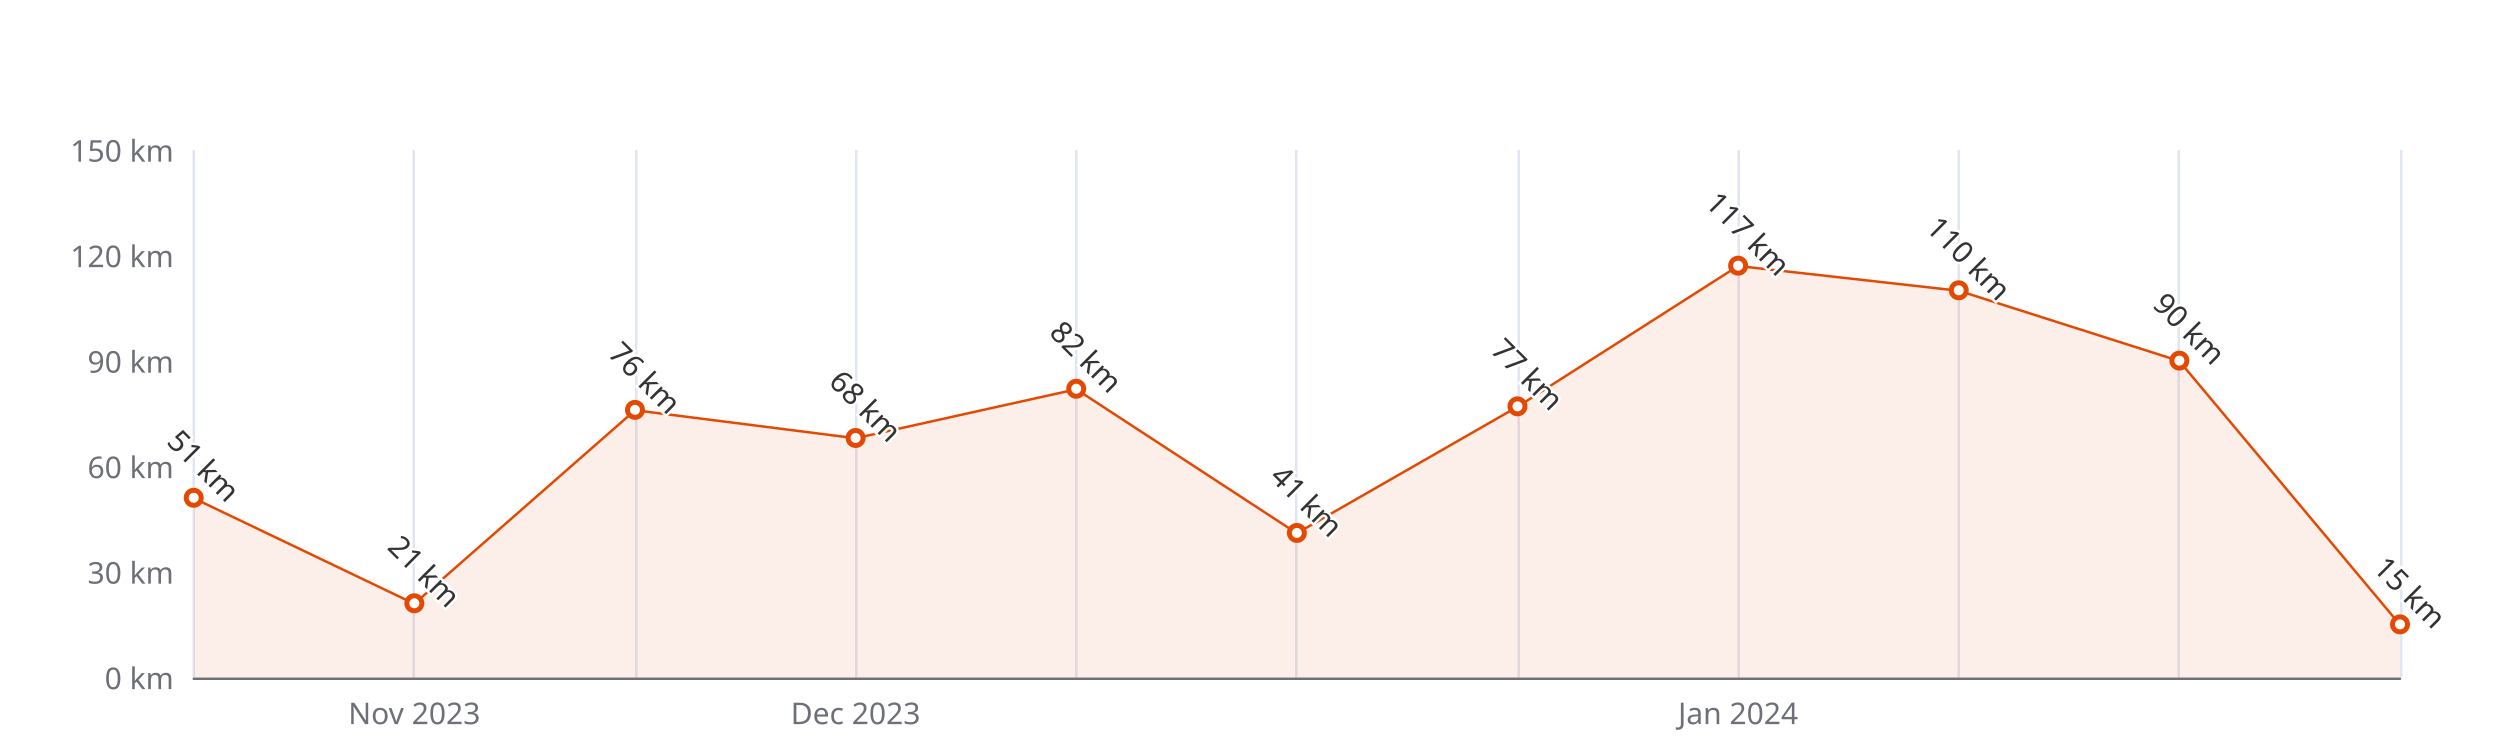
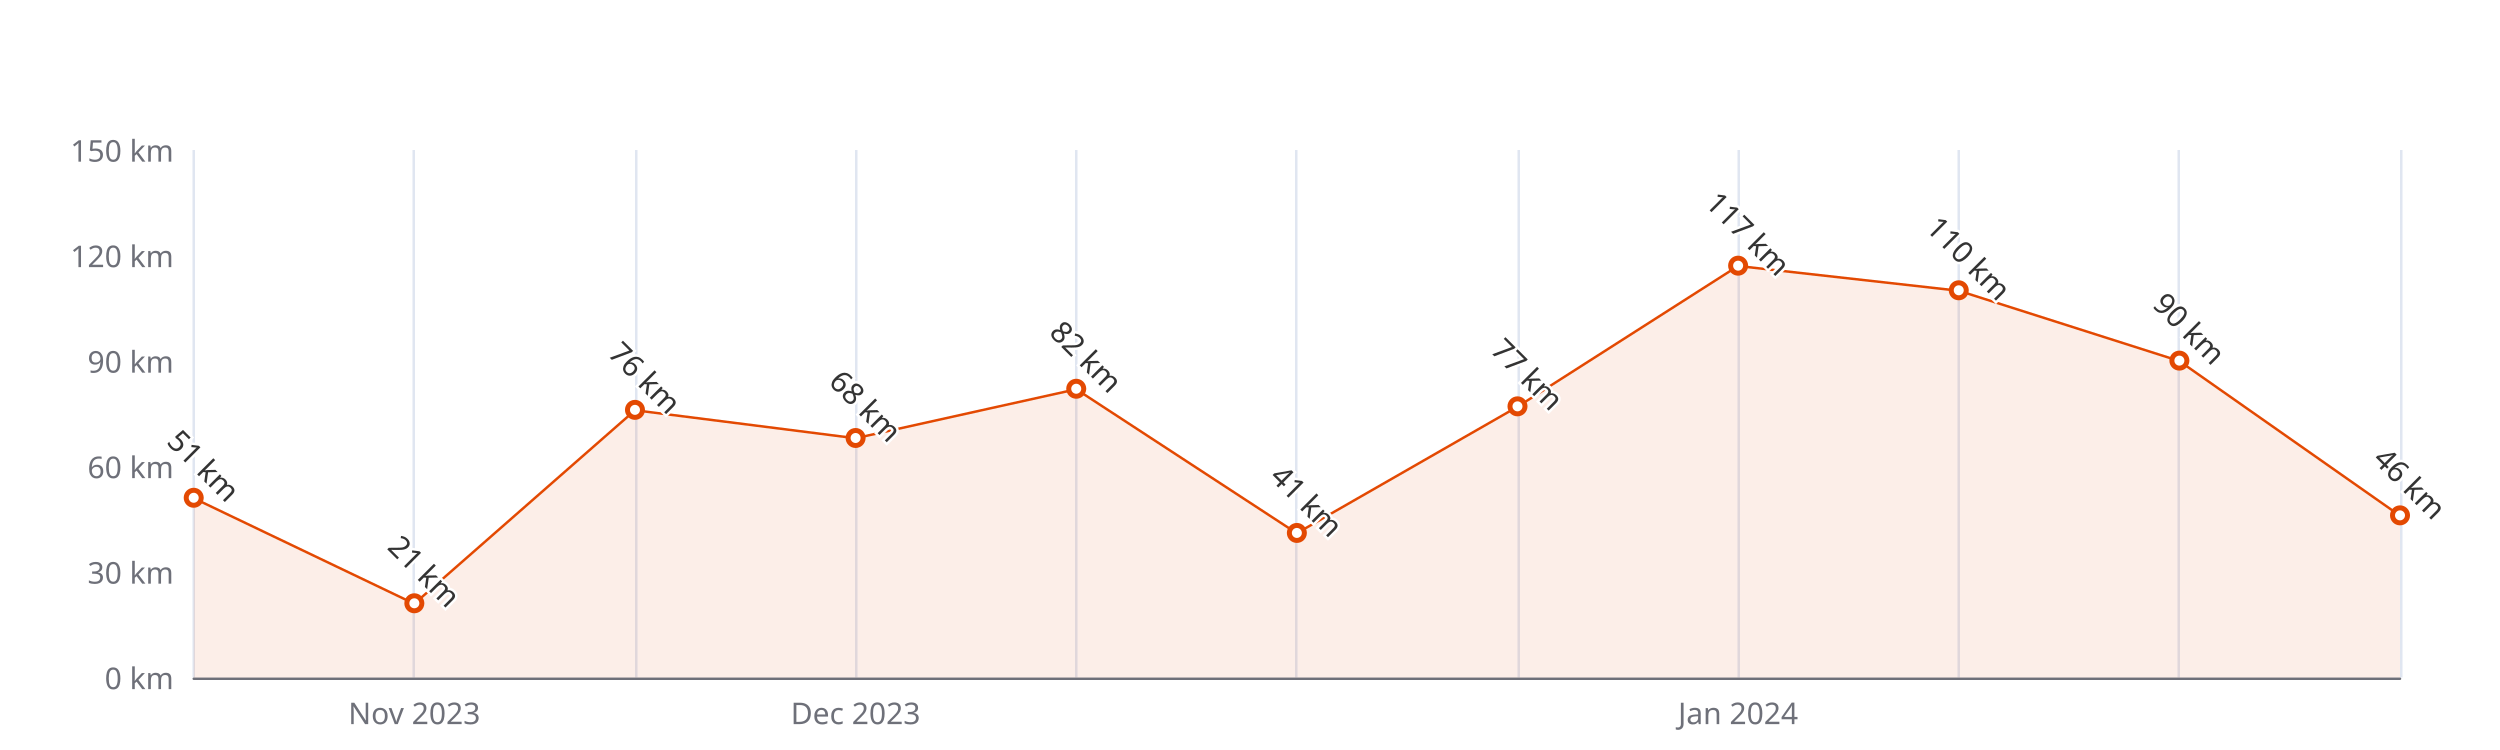
<svg xmlns="http://www.w3.org/2000/svg" width="1000" height="300" version="1.1" baseProfile="full" viewBox="0 0 1000 300">
  <rect width="1000" height="300" x="0" y="0" id="0" fill="#ffffff" />
  <path d="M77.5 60L77.5 271" fill="none" stroke="#E0E6F1" />
  <path d="M165.5 60L165.5 271" fill="none" stroke="#E0E6F1" />
  <path d="M254.5 60L254.5 271" fill="none" stroke="#E0E6F1" />
  <path d="M342.5 60L342.5 271" fill="none" stroke="#E0E6F1" />
  <path d="M430.5 60L430.5 271" fill="none" stroke="#E0E6F1" />
  <path d="M518.5 60L518.5 271" fill="none" stroke="#E0E6F1" />
  <path d="M607.5 60L607.5 271" fill="none" stroke="#E0E6F1" />
  <path d="M695.5 60L695.5 271" fill="none" stroke="#E0E6F1" />
  <path d="M783.5 60L783.5 271" fill="none" stroke="#E0E6F1" />
  <path d="M871.5 60L871.5 271" fill="none" stroke="#E0E6F1" />
  <path d="M960.5 60L960.5 271" fill="none" stroke="#E0E6F1" />
  <path d="M77.5 271.5L960 271.5" fill="none" stroke="#6E7079" stroke-linecap="round" />
  <text dominant-baseline="central" text-anchor="end" style="font-size:12px;font-family:sans-serif;" xml:space="preserve" transform="translate(69.48 271)" fill="#6E7079">0 km</text>
  <text dominant-baseline="central" text-anchor="end" style="font-size:12px;font-family:sans-serif;" xml:space="preserve" transform="translate(69.48 228.8)" fill="#6E7079">30 km</text>
  <text dominant-baseline="central" text-anchor="end" style="font-size:12px;font-family:sans-serif;" xml:space="preserve" transform="translate(69.48 186.6)" fill="#6E7079">60 km</text>
  <text dominant-baseline="central" text-anchor="end" style="font-size:12px;font-family:sans-serif;" xml:space="preserve" transform="translate(69.48 144.4)" fill="#6E7079">90 km</text>
  <text dominant-baseline="central" text-anchor="end" style="font-size:12px;font-family:sans-serif;" xml:space="preserve" transform="translate(69.48 102.2)" fill="#6E7079">120 km</text>
  <text dominant-baseline="central" text-anchor="end" style="font-size:12px;font-family:sans-serif;" xml:space="preserve" transform="translate(69.48 60)" fill="#6E7079">150 km</text>
  <text dominant-baseline="central" text-anchor="middle" style="font-size:12px;font-family:sans-serif;" xml:space="preserve" y="6" transform="translate(165.732 279)" fill="#6E7079">Nov 2023</text>
  <text dominant-baseline="central" text-anchor="middle" style="font-size:12px;font-family:sans-serif;" xml:space="preserve" y="6" transform="translate(342.236 279)" fill="#6E7079">Dec 2023</text>
  <text dominant-baseline="central" text-anchor="middle" style="font-size:12px;font-family:sans-serif;" xml:space="preserve" y="6" transform="translate(695.244 279)" fill="#6E7079">Jan 2024</text>
  <g clip-path="url(#zr5-c0)">
-     <path d="M77.5 199.3L165.7 241.5L254 164.1L342.2 175.3L430.5 155.7L518.7 213.3L607 162.7L695.2 106.4L783.5 116.3L871.7 144.4L960 249.9L960 271L871.7 271L783.5 271L695.2 271L607 271L518.7 271L430.5 271L342.2 271L254 271L165.7 271L77.5 271Z" fill="rgb(227,73,2)" fill-opacity="0.09" />
-     <path d="M77.5 199.3L165.7 241.5L254 164.1L342.2 175.3L430.5 155.7L518.7 213.3L607 162.7L695.2 106.4L783.5 116.3L871.7 144.4L960 249.9" fill="none" stroke="#E34902" stroke-linejoin="bevel" />
+     <path d="M77.5 199.3L165.7 241.5L254 164.1L342.2 175.3L430.5 155.7L518.7 213.3L607 162.7L695.2 106.4L783.5 116.3L871.7 144.4L960 206.3L960 271L871.7 271L783.5 271L695.2 271L607 271L518.7 271L430.5 271L342.2 271L254 271L165.7 271L77.5 271Z" fill="rgb(227,73,2)" fill-opacity="0.09" />
+     <path d="M77.5 199.3L165.7 241.5L254 164.1L342.2 175.3L430.5 155.7L518.7 213.3L607 162.7L695.2 106.4L783.5 116.3L871.7 144.4L960 206.3" fill="none" stroke="#E34902" stroke-linejoin="bevel" />
  </g>
  <path d="M1 0A1 1 0 1 1 1 -0.1A1 1 0 0 1 1 0" transform="matrix(3,0,0,3,77.48,199.26)" fill="#fff" stroke="#E34902" stroke-width="0.667" />
  <path d="M1 0A1 1 0 1 1 1 -0.1A1 1 0 0 1 1 0" transform="matrix(3,0,0,3,165.732,241.46)" fill="#fff" stroke="#E34902" stroke-width="0.667" />
  <path d="M1 0A1 1 0 1 1 1 -0.1A1 1 0 0 1 1 0" transform="matrix(3,0,0,3,253.984,164.0933)" fill="#fff" stroke="#E34902" stroke-width="0.667" />
  <path d="M1 0A1 1 0 1 1 1 -0.1A1 1 0 0 1 1 0" transform="matrix(3,0,0,3,342.236,175.3467)" fill="#fff" stroke="#E34902" stroke-width="0.667" />
  <path d="M1 0A1 1 0 1 1 1 -0.1A1 1 0 0 1 1 0" transform="matrix(3,0,0,3,430.488,155.6533)" fill="#fff" stroke="#E34902" stroke-width="0.667" />
  <path d="M1 0A1 1 0 1 1 1 -0.1A1 1 0 0 1 1 0" transform="matrix(3,0,0,3,518.74,213.3267)" fill="#fff" stroke="#E34902" stroke-width="0.667" />
  <path d="M1 0A1 1 0 1 1 1 -0.1A1 1 0 0 1 1 0" transform="matrix(3,0,0,3,606.992,162.6867)" fill="#fff" stroke="#E34902" stroke-width="0.667" />
  <path d="M1 0A1 1 0 1 1 1 -0.1A1 1 0 0 1 1 0" transform="matrix(3,0,0,3,695.244,106.42)" fill="#fff" stroke="#E34902" stroke-width="0.667" />
  <path d="M1 0A1 1 0 1 1 1 -0.1A1 1 0 0 1 1 0" transform="matrix(3,0,0,3,783.496,116.2667)" fill="#fff" stroke="#E34902" stroke-width="0.667" />
  <path d="M1 0A1 1 0 1 1 1 -0.1A1 1 0 0 1 1 0" transform="matrix(3,0,0,3,871.748,144.4)" fill="#fff" stroke="#E34902" stroke-width="0.667" />
-   <path d="M1 0A1 1 0 1 1 1 -0.1A1 1 0 0 1 1 0" transform="matrix(3,0,0,3,960,249.9)" fill="#fff" stroke="#E34902" stroke-width="0.667" />
+   <path d="M1 0A1 1 0 1 1 1 -0.1A1 1 0 0 1 1 0" transform="matrix(3,0,0,3,960,206.2933)" fill="#fff" stroke="#E34902" stroke-width="0.667" />
  <text dominant-baseline="central" text-anchor="middle" style="font-size:12px;font-family:sans-serif;" xml:space="preserve" y="-6" transform="matrix(0.707,0.707,-0.707,0.707,77.48,190.26)" fill="#333" stroke="rgb(255,255,255)" stroke-width="2" paint-order="stroke" stroke-miterlimit="2">51 km</text>
  <text dominant-baseline="central" text-anchor="middle" style="font-size:12px;font-family:sans-serif;" xml:space="preserve" y="-6" transform="matrix(0.707,0.707,-0.707,0.707,165.732,232.46)" fill="#333" stroke="rgb(255,255,255)" stroke-width="2" paint-order="stroke" stroke-miterlimit="2">21 km</text>
  <text dominant-baseline="central" text-anchor="middle" style="font-size:12px;font-family:sans-serif;" xml:space="preserve" y="-6" transform="matrix(0.707,0.707,-0.707,0.707,253.984,155.0933)" fill="#333" stroke="rgb(255,255,255)" stroke-width="2" paint-order="stroke" stroke-miterlimit="2">76 km</text>
  <text dominant-baseline="central" text-anchor="middle" style="font-size:12px;font-family:sans-serif;" xml:space="preserve" y="-6" transform="matrix(0.707,0.707,-0.707,0.707,342.236,166.3467)" fill="#333" stroke="rgb(255,255,255)" stroke-width="2" paint-order="stroke" stroke-miterlimit="2">68 km</text>
  <text dominant-baseline="central" text-anchor="middle" style="font-size:12px;font-family:sans-serif;" xml:space="preserve" y="-6" transform="matrix(0.707,0.707,-0.707,0.707,430.488,146.6533)" fill="#333" stroke="rgb(255,255,255)" stroke-width="2" paint-order="stroke" stroke-miterlimit="2">82 km</text>
  <text dominant-baseline="central" text-anchor="middle" style="font-size:12px;font-family:sans-serif;" xml:space="preserve" y="-6" transform="matrix(0.707,0.707,-0.707,0.707,518.74,204.3267)" fill="#333" stroke="rgb(255,255,255)" stroke-width="2" paint-order="stroke" stroke-miterlimit="2">41 km</text>
  <text dominant-baseline="central" text-anchor="middle" style="font-size:12px;font-family:sans-serif;" xml:space="preserve" y="-6" transform="matrix(0.707,0.707,-0.707,0.707,606.992,153.6867)" fill="#333" stroke="rgb(255,255,255)" stroke-width="2" paint-order="stroke" stroke-miterlimit="2">77 km</text>
  <text dominant-baseline="central" text-anchor="middle" style="font-size:12px;font-family:sans-serif;" xml:space="preserve" y="-6" transform="matrix(0.707,0.707,-0.707,0.707,695.244,97.42)" fill="#333" stroke="rgb(255,255,255)" stroke-width="2" paint-order="stroke" stroke-miterlimit="2">117 km</text>
  <text dominant-baseline="central" text-anchor="middle" style="font-size:12px;font-family:sans-serif;" xml:space="preserve" y="-6" transform="matrix(0.707,0.707,-0.707,0.707,783.496,107.2667)" fill="#333" stroke="rgb(255,255,255)" stroke-width="2" paint-order="stroke" stroke-miterlimit="2">110 km</text>
  <text dominant-baseline="central" text-anchor="middle" style="font-size:12px;font-family:sans-serif;" xml:space="preserve" y="-6" transform="matrix(0.707,0.707,-0.707,0.707,871.748,135.4)" fill="#333" stroke="rgb(255,255,255)" stroke-width="2" paint-order="stroke" stroke-miterlimit="2">90 km</text>
-   <text dominant-baseline="central" text-anchor="middle" style="font-size:12px;font-family:sans-serif;" xml:space="preserve" y="-6" transform="matrix(0.707,0.707,-0.707,0.707,960,240.9)" fill="#333" stroke="rgb(255,255,255)" stroke-width="2" paint-order="stroke" stroke-miterlimit="2">15 km</text>
+   <text dominant-baseline="central" text-anchor="middle" style="font-size:12px;font-family:sans-serif;" xml:space="preserve" y="-6" transform="matrix(0.707,0.707,-0.707,0.707,960,197.2933)" fill="#333" stroke="rgb(255,255,255)" stroke-width="2" paint-order="stroke" stroke-miterlimit="2">46 km</text>
  <defs>
    <clipPath id="zr5-c0">
      <path d="M76 59.5l884 0l0 212l-884 0Z" fill="#000" />
    </clipPath>
  </defs>
</svg>
